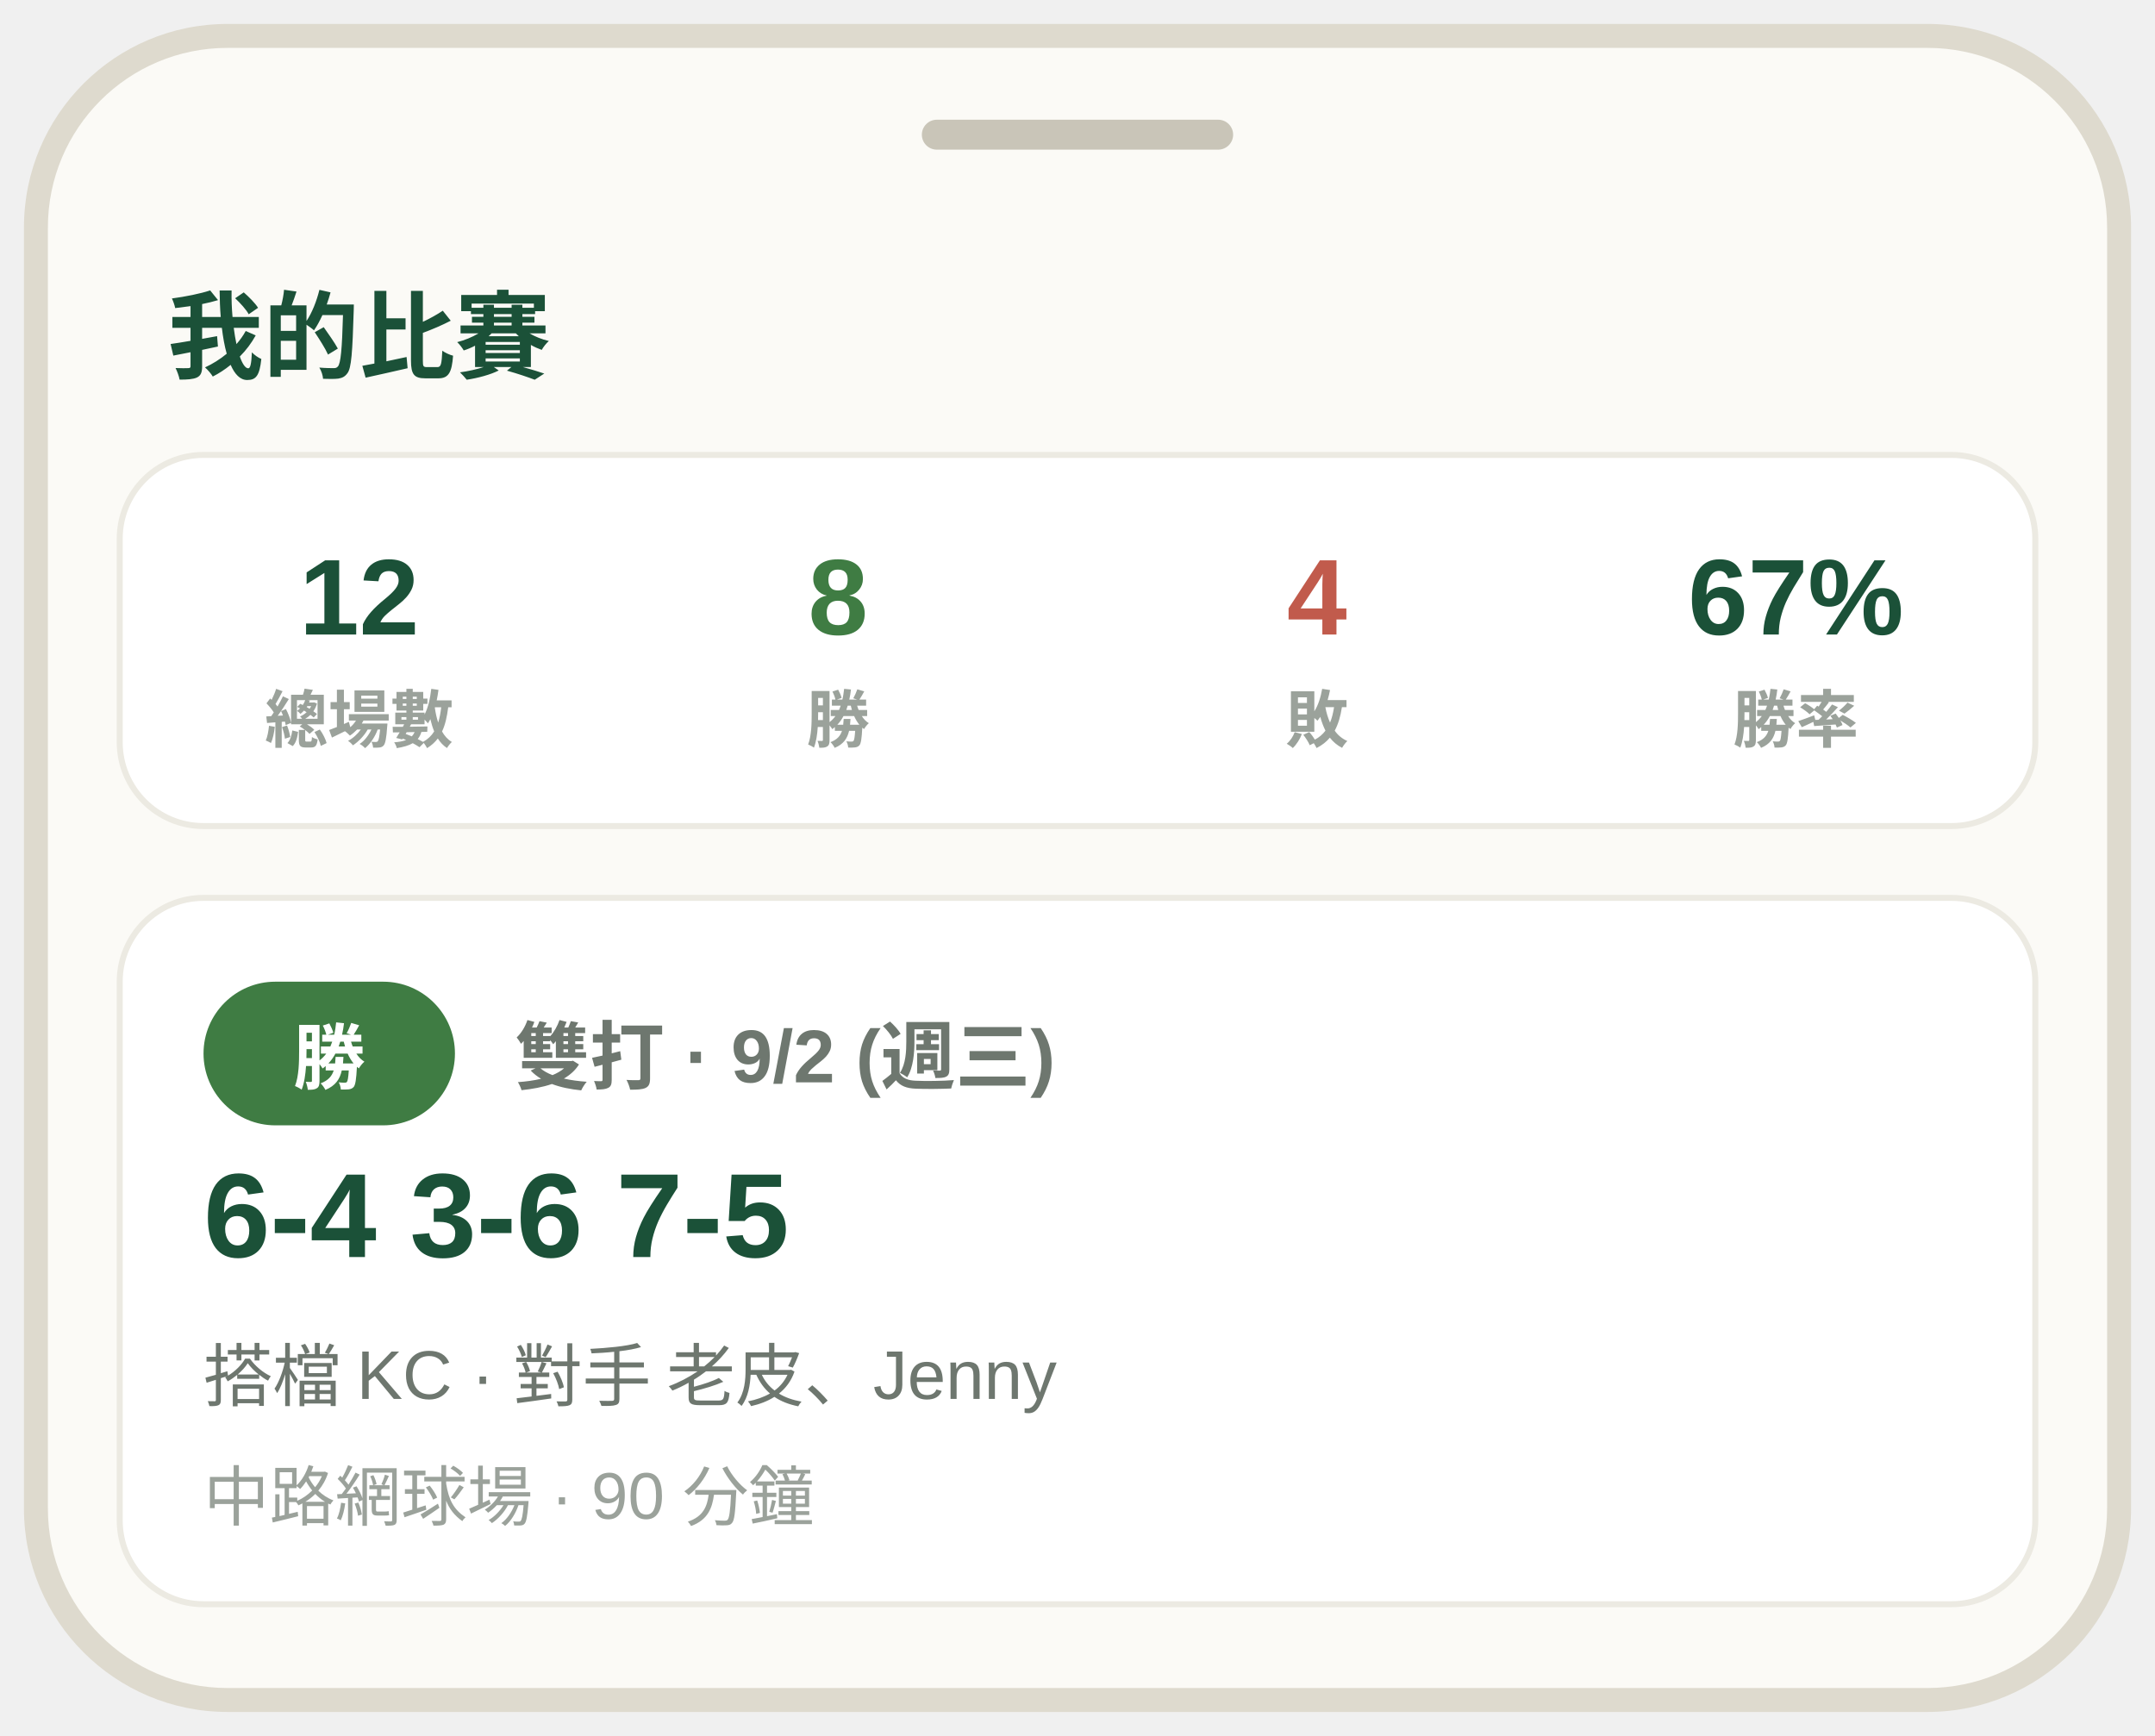
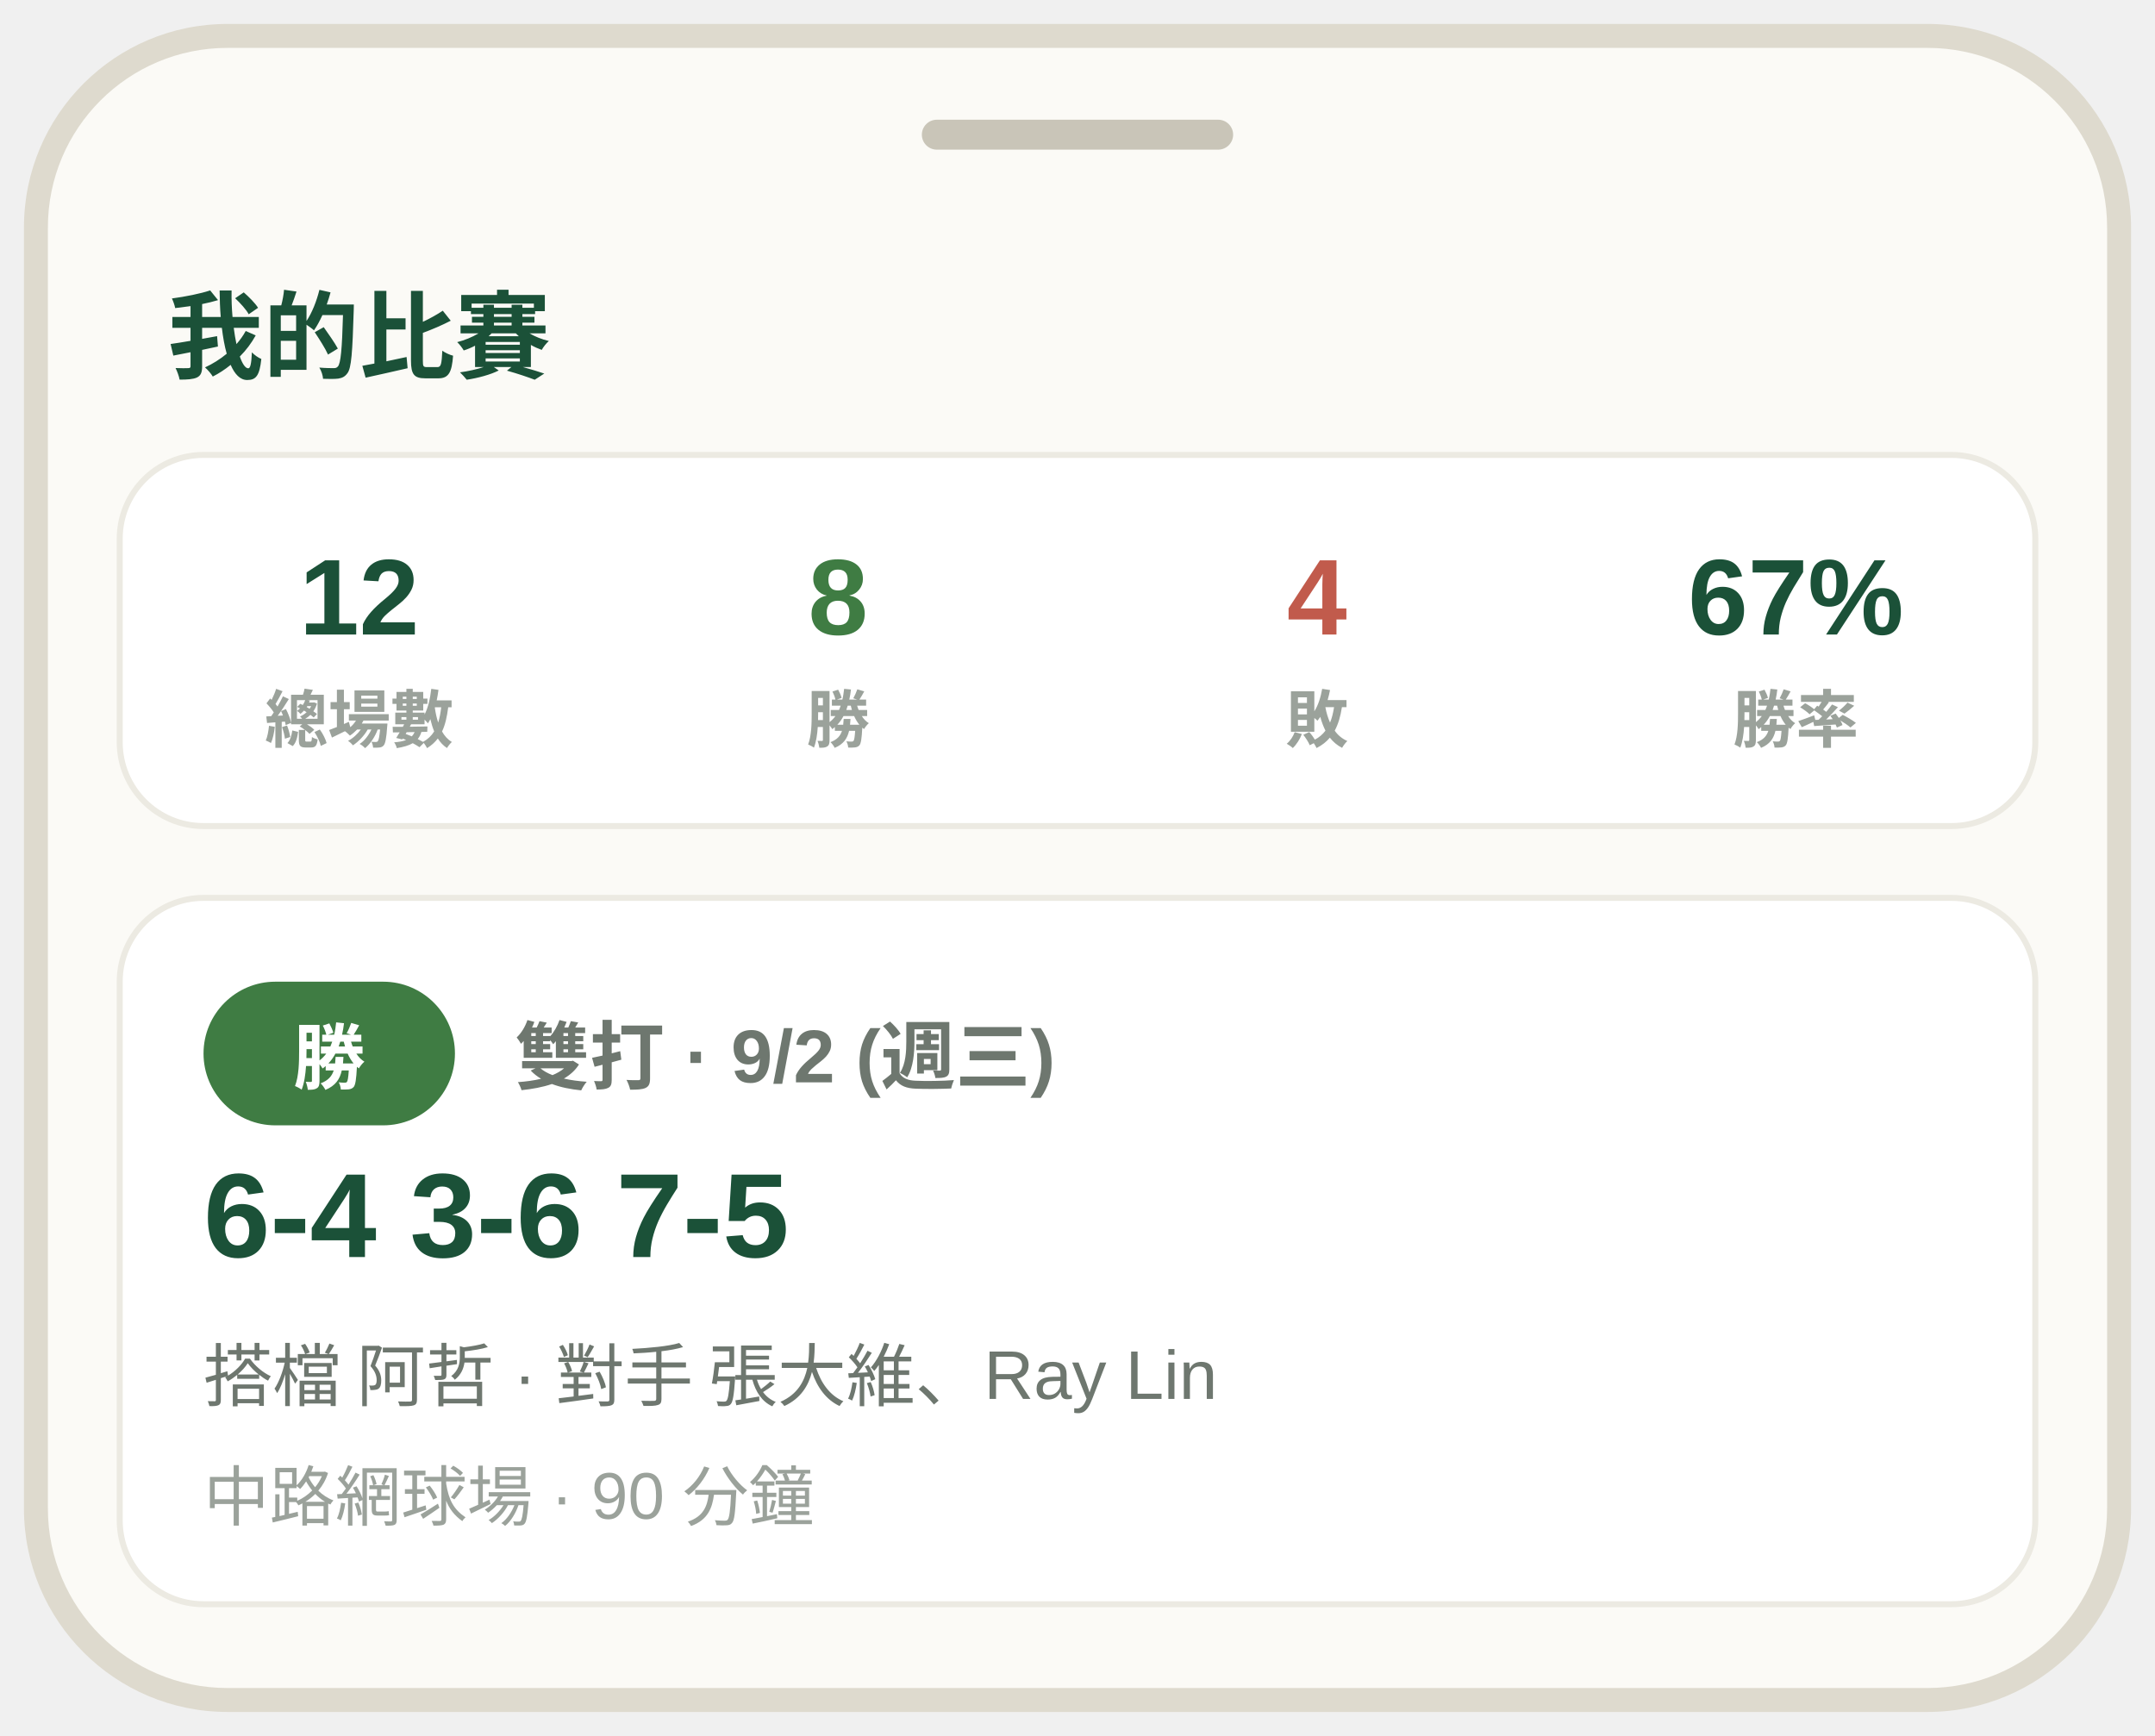
<svg xmlns="http://www.w3.org/2000/svg" viewBox="0 0 360 290" font-family="-apple-system, BlinkMacSystemFont, 'Segoe UI', 'PingFang TC', 'Noto Sans TC', 'Helvetica Neue', Arial, sans-serif">
  <rect x="4" y="4" width="352" height="282" rx="34" fill="#DEDACE" />
  <rect x="8" y="8" width="344" height="274" rx="30" fill="#FBFAF6" />
  <rect x="154.0" y="20" width="52" height="5" rx="2.5" fill="#C9C5B8" />
  <text x="28" y="62" font-size="16" fill="#1B5138" font-weight="800" text-anchor="start">我的比賽</text>
  <rect x="20" y="76" width="320" height="62" rx="14" fill="#FFFFFF" stroke="#ECEAE2" />
  <text x="60" y="106" font-size="18" fill="#1B5138" font-weight="900" text-anchor="middle">12</text>
  <text x="60" y="124" font-size="10.5" fill="#9BA29B" font-weight="600" text-anchor="middle">總場數</text>
  <text x="140" y="106" font-size="18" fill="#3F7C43" font-weight="900" text-anchor="middle">8</text>
  <text x="140" y="124" font-size="10.5" fill="#9BA29B" font-weight="600" text-anchor="middle">勝</text>
  <text x="220" y="106" font-size="18" fill="#C15B4C" font-weight="900" text-anchor="middle">4</text>
  <text x="220" y="124" font-size="10.5" fill="#9BA29B" font-weight="600" text-anchor="middle">敗</text>
  <text x="300" y="106" font-size="18" fill="#1B5138" font-weight="900" text-anchor="middle">67%</text>
  <text x="300" y="124" font-size="10.5" fill="#9BA29B" font-weight="600" text-anchor="middle">勝率</text>
  <rect x="20" y="150" width="320" height="118" rx="14" fill="#FFFFFF" stroke="#ECEAE2" />
  <rect x="34" y="164" width="42" height="24" rx="12" fill="#3F7C43" />
  <text x="55" y="181" font-size="12" fill="#FFFFFF" font-weight="800" text-anchor="middle">勝</text>
  <text x="86" y="181" font-size="12.5" fill="#6E776F" font-weight="700" text-anchor="start">雙打 · 9/2 (週三)</text>
  <text x="34" y="210" font-size="20" fill="#1B5138" font-weight="900" text-anchor="start">6-4  3-6  7-5</text>
-   <text x="34" y="234" font-size="11.5" fill="#6E776F" font-weight="500" text-anchor="start">搭檔 KC · 對手 老皮、Jenny</text>
+   <text x="34" y="234" font-size="11.5" fill="#6E776F" font-weight="500" text-anchor="start">搭檔 阿哲 · 對手 張大維、Ray Lin</text>
  <text x="34" y="254" font-size="11" fill="#9BA29B" font-weight="500" text-anchor="start">中路網球場 · 90 分鐘</text>
</svg>
